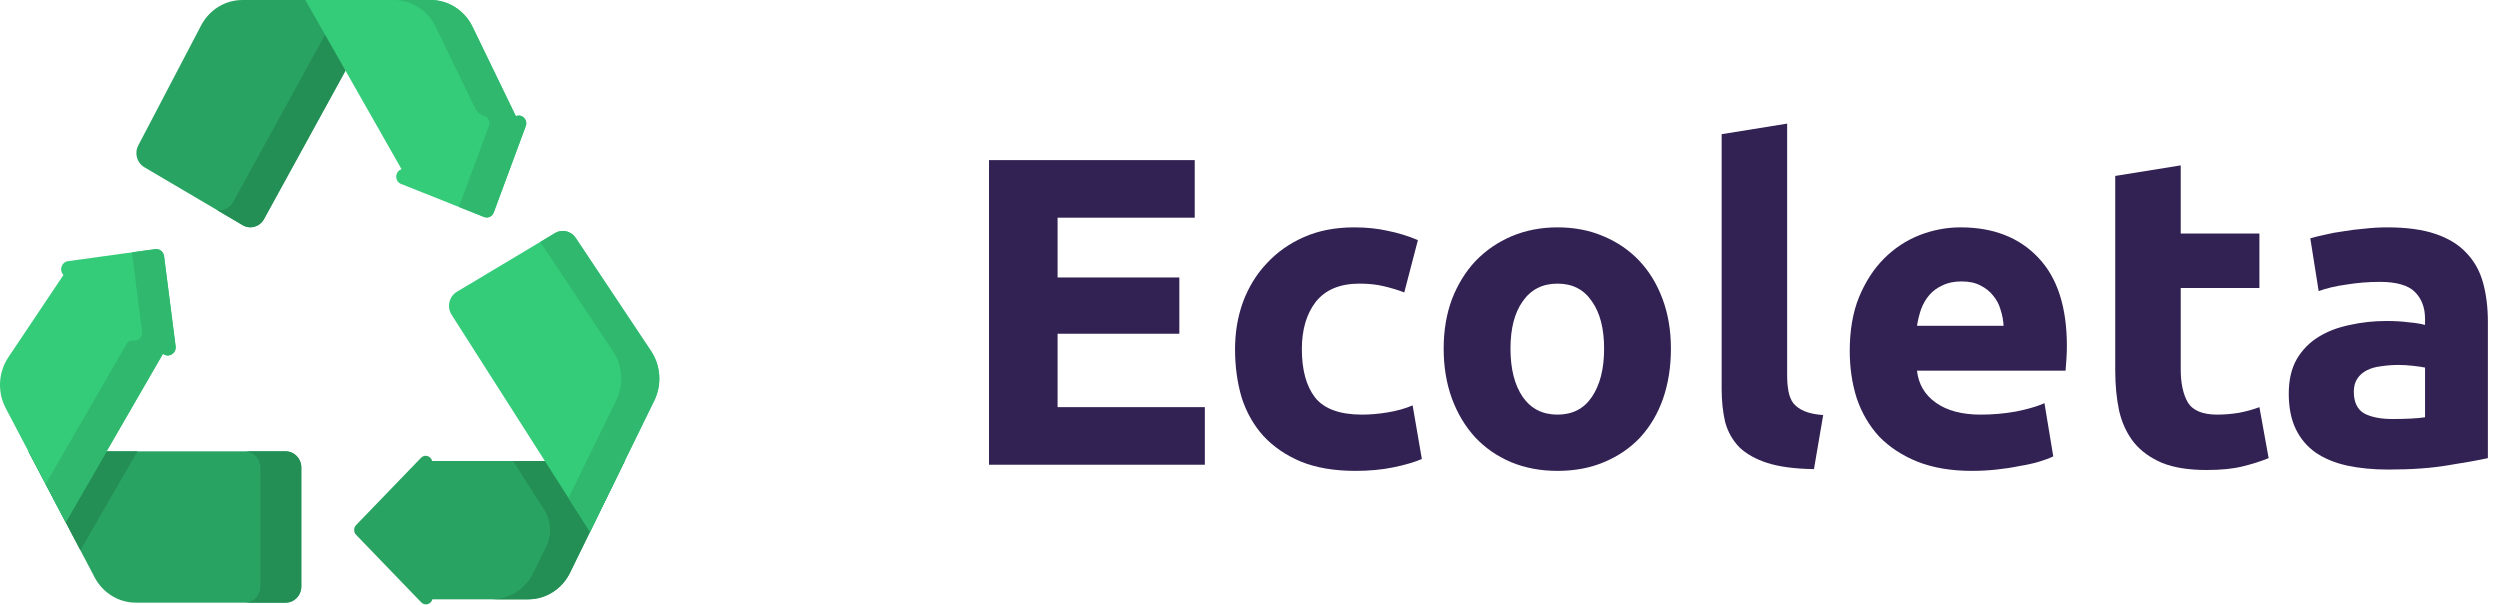
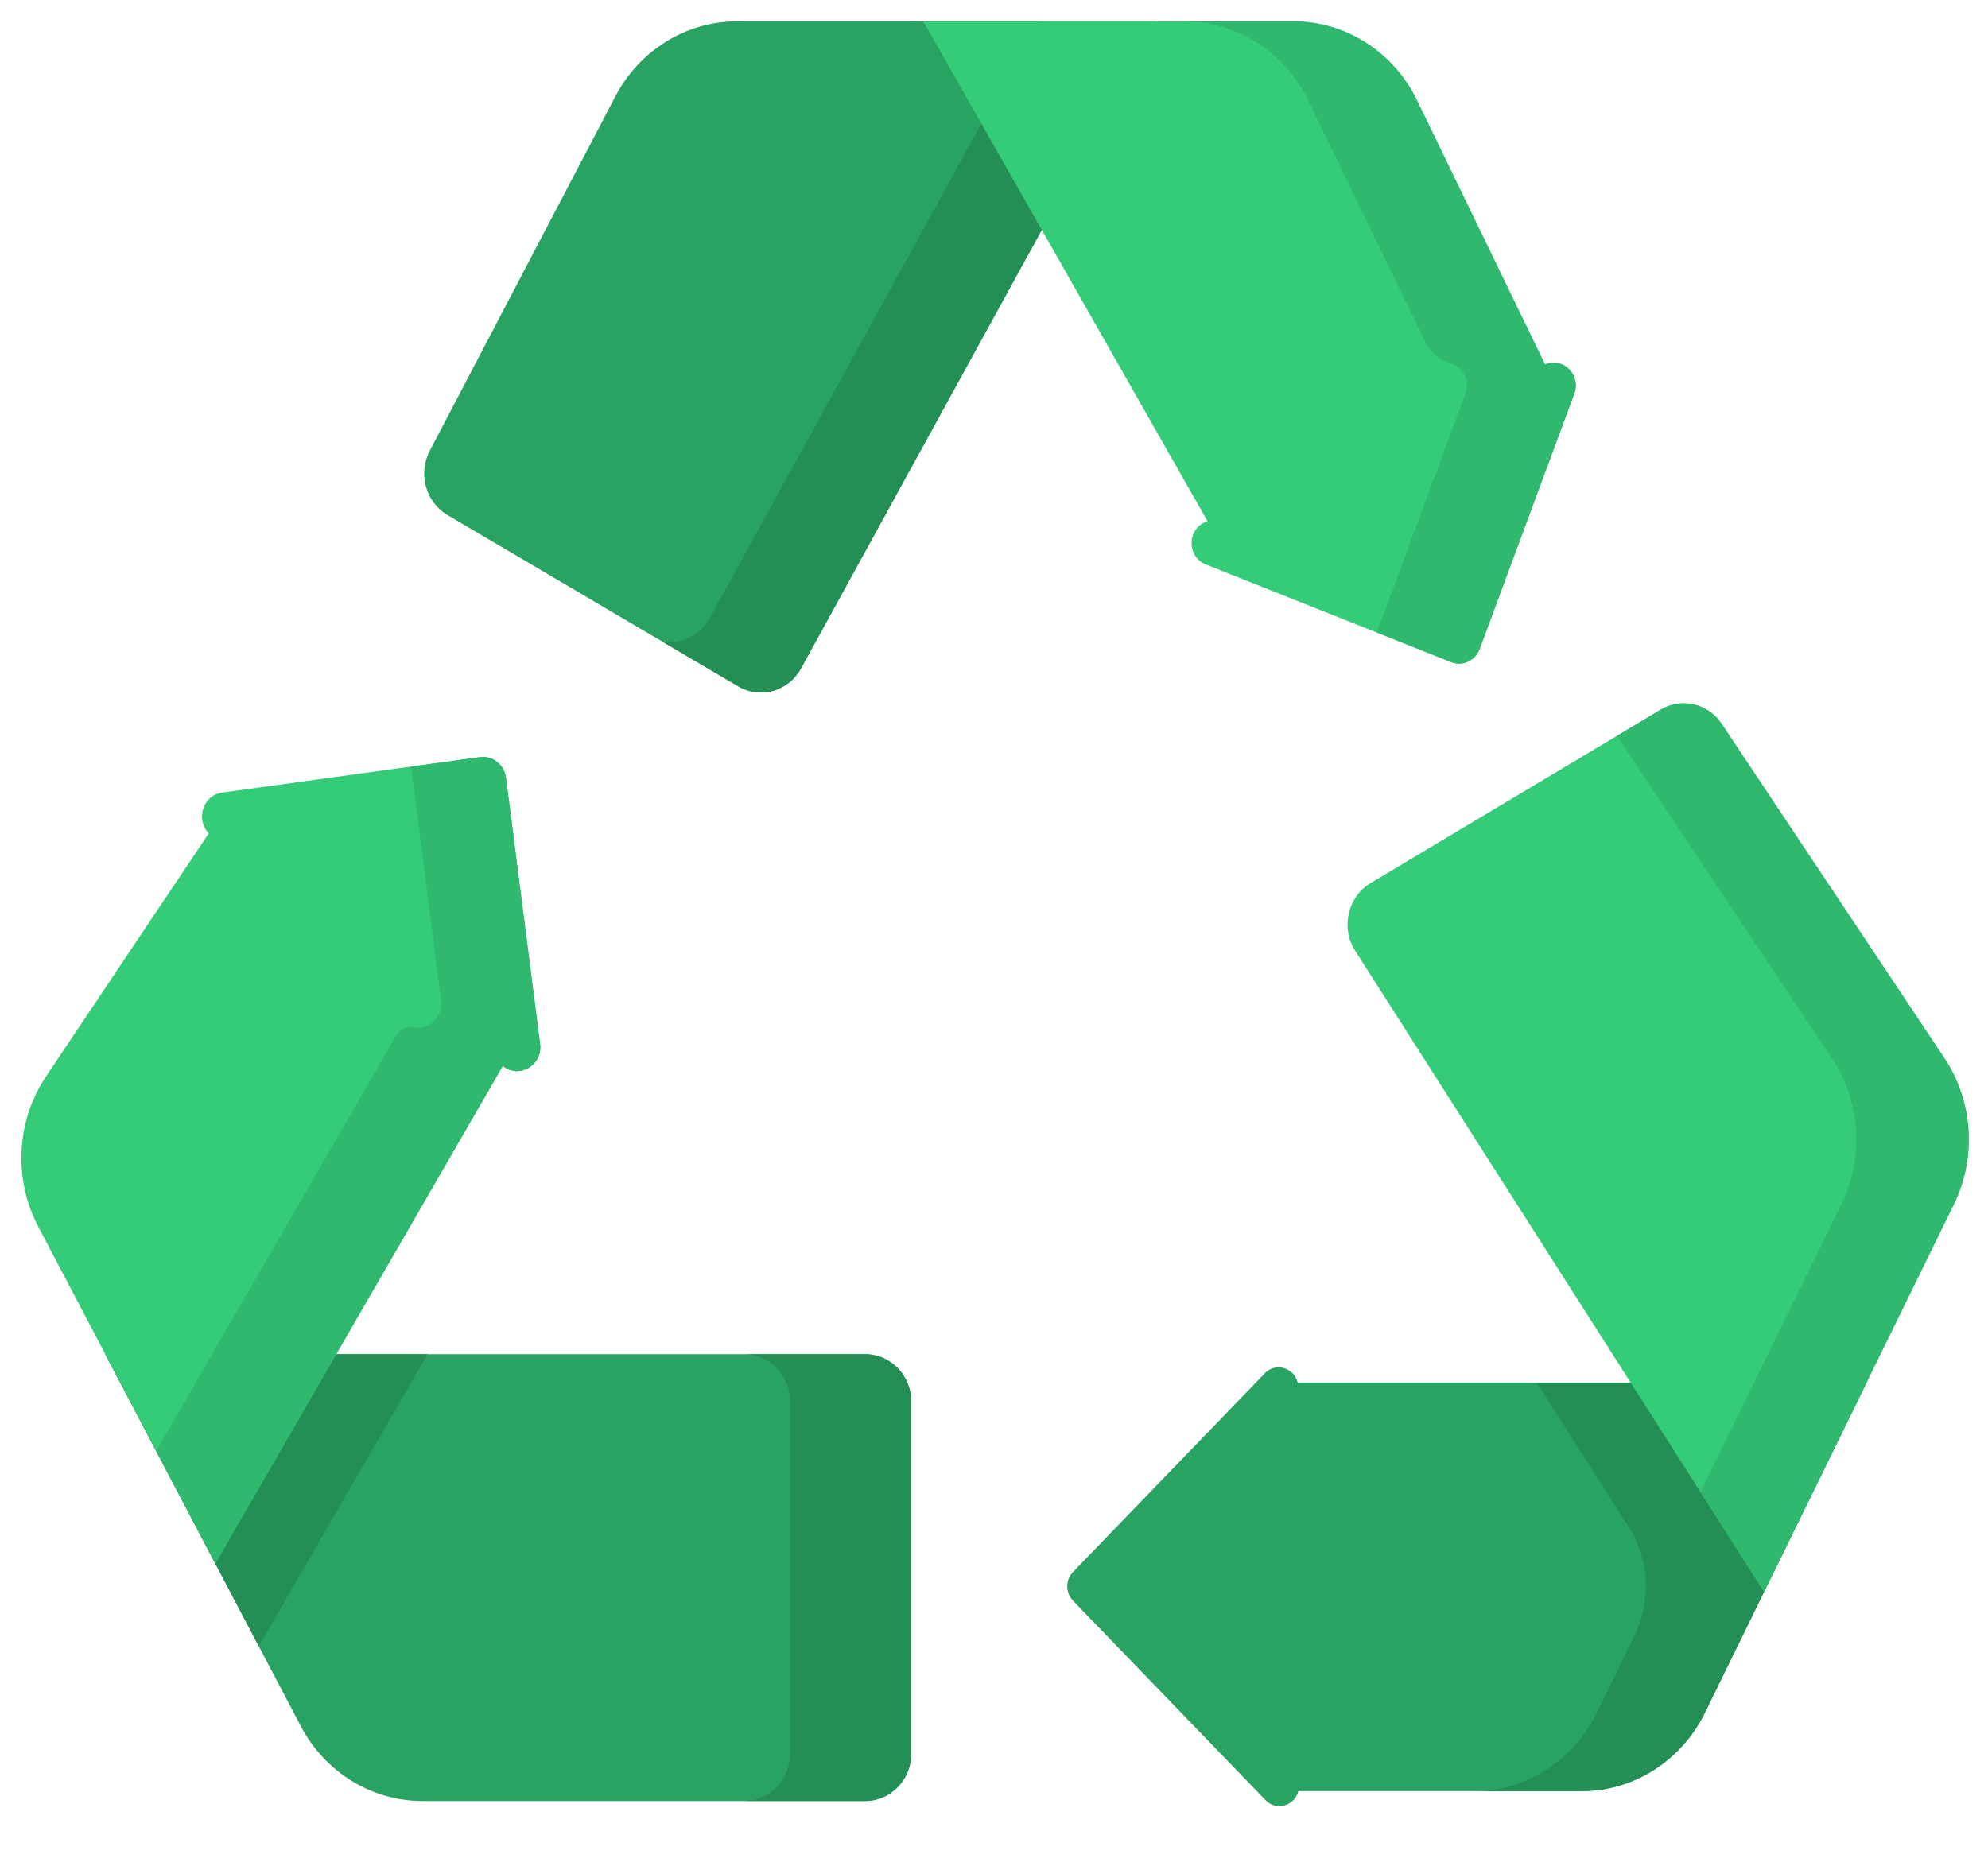
- <svg xmlns="http://www.w3.org/2000/svg" width="182" height="44" viewBox="0 0 182 44" fill="none">
-   <path d="M72 33.832V11.656H86.976V15.848H76.992V20.2H85.856V24.296H76.992V29.64H87.712V33.832H72Z" fill="#322153" />
-   <path d="M89.911 25.416C89.911 24.2 90.103 23.059 90.487 21.992C90.893 20.904 91.469 19.965 92.215 19.176C92.962 18.365 93.869 17.725 94.935 17.256C96.002 16.787 97.218 16.552 98.583 16.552C99.479 16.552 100.301 16.637 101.047 16.808C101.794 16.957 102.519 17.181 103.223 17.48L102.231 21.288C101.783 21.117 101.293 20.968 100.759 20.84C100.226 20.712 99.629 20.648 98.967 20.648C97.559 20.648 96.503 21.085 95.799 21.96C95.117 22.835 94.775 23.987 94.775 25.416C94.775 26.931 95.095 28.104 95.735 28.936C96.397 29.768 97.538 30.184 99.159 30.184C99.735 30.184 100.354 30.131 101.015 30.024C101.677 29.917 102.285 29.747 102.839 29.512L103.511 33.416C102.957 33.651 102.263 33.853 101.431 34.024C100.599 34.195 99.682 34.28 98.679 34.28C97.143 34.28 95.821 34.056 94.711 33.608C93.602 33.139 92.685 32.509 91.959 31.72C91.255 30.931 90.733 30.003 90.391 28.936C90.071 27.848 89.911 26.675 89.911 25.416Z" fill="#322153" />
-   <path d="M121.643 25.384C121.643 26.707 121.451 27.923 121.067 29.032C120.683 30.12 120.128 31.059 119.403 31.848C118.677 32.616 117.803 33.213 116.779 33.64C115.776 34.067 114.645 34.28 113.387 34.28C112.149 34.28 111.019 34.067 109.995 33.64C108.992 33.213 108.128 32.616 107.403 31.848C106.677 31.059 106.112 30.12 105.707 29.032C105.301 27.923 105.099 26.707 105.099 25.384C105.099 24.061 105.301 22.856 105.707 21.768C106.133 20.68 106.709 19.752 107.435 18.984C108.181 18.216 109.056 17.619 110.059 17.192C111.083 16.765 112.192 16.552 113.387 16.552C114.603 16.552 115.712 16.765 116.715 17.192C117.739 17.619 118.613 18.216 119.339 18.984C120.064 19.752 120.629 20.68 121.035 21.768C121.44 22.856 121.643 24.061 121.643 25.384ZM116.779 25.384C116.779 23.912 116.48 22.76 115.883 21.928C115.307 21.075 114.475 20.648 113.387 20.648C112.299 20.648 111.456 21.075 110.859 21.928C110.261 22.76 109.963 23.912 109.963 25.384C109.963 26.856 110.261 28.029 110.859 28.904C111.456 29.757 112.299 30.184 113.387 30.184C114.475 30.184 115.307 29.757 115.883 28.904C116.48 28.029 116.779 26.856 116.779 25.384Z" fill="#322153" />
-   <path d="M132.056 34.152C130.67 34.131 129.539 33.981 128.664 33.704C127.811 33.427 127.128 33.043 126.616 32.552C126.126 32.04 125.784 31.432 125.592 30.728C125.422 30.003 125.336 29.192 125.336 28.296V9.768L130.104 9V27.336C130.104 27.763 130.136 28.147 130.2 28.488C130.264 28.829 130.382 29.117 130.552 29.352C130.744 29.587 131.011 29.779 131.352 29.928C131.694 30.077 132.152 30.173 132.728 30.216L132.056 34.152Z" fill="#322153" />
-   <path d="M134.661 25.544C134.661 24.051 134.885 22.749 135.333 21.64C135.803 20.509 136.411 19.571 137.157 18.824C137.904 18.077 138.757 17.512 139.717 17.128C140.699 16.744 141.701 16.552 142.725 16.552C145.115 16.552 147.003 17.288 148.389 18.76C149.776 20.211 150.469 22.355 150.469 25.192C150.469 25.469 150.459 25.779 150.437 26.12C150.416 26.44 150.395 26.728 150.373 26.984H139.557C139.664 27.965 140.123 28.744 140.933 29.32C141.744 29.896 142.832 30.184 144.197 30.184C145.072 30.184 145.925 30.109 146.757 29.96C147.611 29.789 148.304 29.587 148.837 29.352L149.477 33.224C149.221 33.352 148.88 33.48 148.453 33.608C148.027 33.736 147.547 33.843 147.013 33.928C146.501 34.035 145.947 34.12 145.349 34.184C144.752 34.248 144.155 34.28 143.557 34.28C142.043 34.28 140.72 34.056 139.589 33.608C138.48 33.16 137.552 32.552 136.805 31.784C136.08 30.995 135.536 30.067 135.173 29C134.832 27.933 134.661 26.781 134.661 25.544ZM145.861 23.72C145.84 23.315 145.765 22.92 145.637 22.536C145.531 22.152 145.349 21.811 145.093 21.512C144.859 21.213 144.549 20.968 144.165 20.776C143.803 20.584 143.344 20.488 142.789 20.488C142.256 20.488 141.797 20.584 141.413 20.776C141.029 20.947 140.709 21.181 140.453 21.48C140.197 21.779 139.995 22.131 139.845 22.536C139.717 22.92 139.621 23.315 139.557 23.72H145.861Z" fill="#322153" />
-   <path d="M153.989 12.808L158.757 12.04V17H164.485V20.968H158.757V26.888C158.757 27.891 158.927 28.691 159.269 29.288C159.631 29.885 160.346 30.184 161.413 30.184C161.925 30.184 162.447 30.141 162.981 30.056C163.535 29.949 164.037 29.811 164.485 29.64L165.157 33.352C164.581 33.587 163.941 33.789 163.237 33.96C162.533 34.131 161.669 34.216 160.645 34.216C159.343 34.216 158.266 34.045 157.413 33.704C156.559 33.341 155.877 32.851 155.365 32.232C154.853 31.592 154.49 30.824 154.277 29.928C154.085 29.032 153.989 28.04 153.989 26.952V12.808Z" fill="#322153" />
-   <path d="M174.174 30.504C174.644 30.504 175.092 30.493 175.519 30.472C175.945 30.451 176.286 30.419 176.543 30.376V26.76C176.351 26.717 176.062 26.675 175.678 26.632C175.294 26.589 174.942 26.568 174.622 26.568C174.174 26.568 173.748 26.6 173.342 26.664C172.958 26.707 172.617 26.803 172.318 26.952C172.02 27.101 171.785 27.304 171.615 27.56C171.444 27.816 171.358 28.136 171.358 28.52C171.358 29.267 171.604 29.789 172.094 30.088C172.606 30.365 173.3 30.504 174.174 30.504ZM173.79 16.552C175.198 16.552 176.372 16.712 177.311 17.032C178.249 17.352 178.996 17.811 179.55 18.408C180.126 19.005 180.532 19.731 180.767 20.584C181.001 21.437 181.118 22.387 181.118 23.432V33.352C180.436 33.501 179.487 33.672 178.271 33.864C177.054 34.077 175.582 34.184 173.854 34.184C172.767 34.184 171.775 34.088 170.879 33.896C170.004 33.704 169.246 33.395 168.606 32.968C167.966 32.52 167.476 31.944 167.134 31.24C166.793 30.536 166.622 29.672 166.622 28.648C166.622 27.667 166.814 26.835 167.199 26.152C167.604 25.469 168.137 24.925 168.799 24.52C169.46 24.115 170.217 23.827 171.071 23.656C171.924 23.464 172.809 23.368 173.727 23.368C174.345 23.368 174.889 23.4 175.358 23.464C175.849 23.507 176.244 23.571 176.543 23.656V23.208C176.543 22.397 176.297 21.747 175.807 21.256C175.316 20.765 174.463 20.52 173.246 20.52C172.436 20.52 171.636 20.584 170.846 20.712C170.057 20.819 169.374 20.979 168.799 21.192L168.19 17.352C168.468 17.267 168.809 17.181 169.215 17.096C169.641 16.989 170.1 16.904 170.59 16.84C171.081 16.755 171.593 16.691 172.127 16.648C172.681 16.584 173.236 16.552 173.79 16.552Z" fill="#322153" />
-   <path d="M14.642 1.85L10.067 10.586C9.772 11.15 9.966 11.855 10.505 12.172L17.668 16.392C18.214 16.714 18.908 16.516 19.218 15.95L27.974 0.001H17.64C16.389 0.001 15.239 0.71 14.642 1.85Z" fill="#29A361" />
-   <path d="M27.974 0L19.218 15.95C18.907 16.515 18.214 16.714 17.668 16.392L15.798 15.291C16.254 15.367 16.728 15.15 16.97 14.71L25.047 0H27.974Z" fill="#248F55" />
-   <path d="M37.555 8.459L34.4 1.949C33.821 0.755 32.641 0.001 31.351 0.001H22.228L29.233 12.317C29.21 12.327 29.187 12.338 29.164 12.349C28.723 12.554 28.741 13.209 29.192 13.389L35.241 15.796C35.521 15.908 35.836 15.762 35.943 15.472L38.275 9.18C38.447 8.714 37.995 8.265 37.555 8.459Z" fill="#34CB79" />
-   <path d="M38.275 9.179L35.943 15.472C35.836 15.763 35.521 15.908 35.241 15.796L33.41 15.067L35.592 9.179C35.716 8.845 35.518 8.52 35.234 8.435C34.963 8.353 34.732 8.17 34.606 7.909L31.716 1.949C31.138 0.755 29.959 0 28.669 0H31.351C32.641 0 33.82 0.755 34.399 1.949L37.555 8.459C37.995 8.265 38.447 8.714 38.275 9.179Z" fill="#2FB86E" />
-   <path d="M31.459 33.559C31.374 33.198 30.924 33.043 30.65 33.328L25.922 38.227C25.734 38.422 25.734 38.739 25.922 38.934L30.668 43.853C30.941 44.135 31.386 43.984 31.476 43.629H38.455C39.74 43.629 40.916 42.881 41.497 41.693L45.479 33.559H31.459V33.559Z" fill="#29A361" />
-   <path d="M37.351 33.559L39.614 37.108C40.125 37.91 40.182 38.935 39.762 39.793L38.831 41.694C38.251 42.881 37.075 43.629 35.79 43.629H38.455C39.739 43.629 40.916 42.881 41.497 41.694L45.479 33.559H37.351V33.559Z" fill="#248F55" />
-   <path d="M21.935 42.694V34.036C21.935 33.385 21.426 32.857 20.798 32.857H2.068L6.888 42.028C7.486 43.165 8.635 43.872 9.884 43.872H20.798C21.426 43.872 21.935 43.345 21.935 42.694Z" fill="#29A361" />
-   <path d="M10.011 32.858L5.852 40.057L2.068 32.858H10.011Z" fill="#248F55" />
-   <path d="M21.935 34.036V42.694C21.935 43.345 21.426 43.872 20.798 43.872H17.815C18.443 43.872 18.952 43.345 18.952 42.694V34.036C18.952 33.385 18.443 32.858 17.815 32.858H20.798C21.426 32.858 21.935 33.385 21.935 34.036Z" fill="#248F55" />
-   <path d="M12.785 25.207L11.944 18.647C11.902 18.323 11.615 18.095 11.302 18.138L4.948 19.013C4.469 19.079 4.291 19.682 4.619 20.018L0.609 26.008C-0.127 27.106 -0.201 28.54 0.416 29.714L4.78 38.017L11.865 25.751C11.868 25.753 11.87 25.755 11.873 25.757C12.277 26.075 12.851 25.728 12.785 25.207Z" fill="#34CB79" />
-   <path d="M11.873 25.757C11.87 25.755 11.868 25.753 11.866 25.751L4.78 38.016L3.322 35.244L9.09 25.259L9.25 24.982C9.337 24.83 9.508 24.765 9.675 24.798C9.676 24.799 9.677 24.799 9.678 24.799C10.033 24.865 10.398 24.558 10.344 24.136L9.605 18.371L11.302 18.138C11.614 18.095 11.902 18.323 11.944 18.646L12.785 25.207C12.852 25.729 12.277 26.075 11.873 25.757Z" fill="#2FB86E" />
-   <path d="M47.396 25.557L41.91 17.32C41.574 16.814 40.919 16.662 40.406 16.968L33.257 21.244C32.69 21.583 32.516 22.348 32.877 22.914L42.955 38.715L47.631 29.164C48.197 28.008 48.106 26.624 47.396 25.557Z" fill="#34CB79" />
-   <path d="M47.63 29.165L42.954 38.715L41.386 36.255L44.857 29.164C45.423 28.008 45.333 26.624 44.622 25.557L39.331 17.612L40.406 16.969C40.919 16.661 41.574 16.814 41.91 17.32L47.396 25.557C48.107 26.624 48.196 28.009 47.63 29.165Z" fill="#2FB86E" />
+ <svg xmlns="http://www.w3.org/2000/svg" width="49" height="46" fill="none">
+   <g>
+     <path d="m15.168,2.376l-4.575,8.736c-0.295,0.564 -0.101,1.269 0.438,1.586l7.163,4.22c0.546,0.322 1.24,0.124 1.55,-0.442l8.756,-15.95l-10.334,0c-1.251,0 -2.401,0.71 -2.998,1.849z" fill="#29A361" id="svg_8" />
+     <path d="m28.5,0.526l-8.756,15.95c-0.311,0.565 -1.004,0.764 -1.55,0.442l-1.87,-1.101c0.456,0.076 0.93,-0.141 1.171,-0.581l8.077,-14.71l2.927,0z" fill="#248F55" id="svg_9" />
+     <path d="m38.081,8.986l-3.155,-6.51c-0.579,-1.194 -1.758,-1.948 -3.048,-1.948l-9.123,0l7.005,12.316c-0.023,0.011 -0.046,0.021 -0.069,0.032c-0.441,0.205 -0.423,0.861 0.029,1.04l6.049,2.407c0.28,0.112 0.595,-0.034 0.702,-0.324l2.332,-6.293c0.172,-0.465 -0.28,-0.915 -0.72,-0.72z" fill="#34CB79" id="svg_10" />
+     <path d="m38.801,9.705l-2.332,6.293c-0.107,0.291 -0.422,0.436 -0.702,0.324l-1.83,-0.729l2.182,-5.888c0.124,-0.334 -0.074,-0.659 -0.358,-0.744c-0.271,-0.081 -0.502,-0.265 -0.628,-0.526l-2.889,-5.96c-0.579,-1.194 -1.758,-1.949 -3.048,-1.949l2.683,0c1.289,0 2.469,0.755 3.048,1.949l3.155,6.511c0.441,-0.194 0.892,0.254 0.721,0.72z" fill="#2FB86E" id="svg_11" />
+     <path d="m31.986,34.086c-0.085,-0.361 -0.535,-0.516 -0.81,-0.232l-4.728,4.899c-0.189,0.196 -0.189,0.512 0,0.708l4.746,4.918c0.273,0.283 0.718,0.132 0.808,-0.224l6.979,0c1.285,0 2.461,-0.748 3.042,-1.936l3.982,-8.134l-14.02,0l0,0z" fill="#29A361" id="svg_12" />
+     <path d="m37.877,34.086l2.263,3.549c0.512,0.802 0.568,1.827 0.148,2.685l-0.931,1.901c-0.58,1.187 -1.757,1.936 -3.041,1.936l2.665,0c1.284,0 2.461,-0.749 3.042,-1.936l3.982,-8.134l-8.128,0l0,-0z" fill="#248F55" id="svg_13" />
+     <path d="m22.462,43.22l0,-8.658c0,-0.651 -0.509,-1.178 -1.137,-1.178l-18.73,0l4.82,9.171c0.597,1.137 1.747,1.844 2.996,1.844l10.915,0c0.628,0 1.137,-0.527 1.137,-1.178z" fill="#29A361" id="svg_14" />
+     <path d="m10.538,33.384l-4.16,7.199l-3.784,-7.199l7.944,0z" fill="#248F55" id="svg_15" />
+     <path d="m22.461,34.562l0,8.659c0,0.651 -0.509,1.178 -1.137,1.178l-2.983,0c0.628,0 1.137,-0.527 1.137,-1.178l0,-8.659c0,-0.651 -0.509,-1.178 -1.137,-1.178l2.983,0c0.628,-0 1.137,0.527 1.137,1.178z" fill="#248F55" id="svg_16" />
+     <path d="m13.311,25.733l-0.841,-6.56c-0.042,-0.324 -0.329,-0.552 -0.641,-0.509l-6.354,0.875c-0.478,0.066 -0.657,0.669 -0.329,1.005l-4.01,5.99c-0.735,1.098 -0.81,2.532 -0.193,3.706l4.364,8.303l7.086,-12.266c0.003,0.002 0.005,0.004 0.007,0.006c0.404,0.318 0.979,-0.028 0.912,-0.55z" fill="#34CB79" id="svg_17" />
+     <path d="m12.399,26.283c-0.002,-0.002 -0.005,-0.004 -0.007,-0.006l-7.086,12.266l-1.457,-2.772l5.768,-9.985l0.16,-0.277c0.087,-0.151 0.258,-0.217 0.426,-0.183c0.001,0 0.002,0 0.003,0.001c0.356,0.066 0.72,-0.241 0.666,-0.663l-0.739,-5.765l1.697,-0.233c0.313,-0.043 0.601,0.185 0.642,0.508l0.841,6.561c0.067,0.521 -0.508,0.868 -0.912,0.549z" fill="#2FB86E" id="svg_18" />
+     <path d="m47.922,26.083l-5.486,-8.237c-0.336,-0.505 -0.991,-0.658 -1.504,-0.351l-7.149,4.275c-0.567,0.339 -0.742,1.104 -0.38,1.67l10.078,15.801l4.676,-9.551c0.566,-1.156 0.476,-2.54 -0.235,-3.607z" fill="#34CB79" id="svg_19" />
+     <path d="m48.157,29.691l-4.676,9.55l-1.568,-2.46l3.471,-7.09c0.566,-1.156 0.476,-2.54 -0.235,-3.607l-5.292,-7.945l1.076,-0.644c0.513,-0.307 1.168,-0.154 1.504,0.351l5.486,8.237c0.711,1.067 0.8,2.451 0.235,3.607z" fill="#2FB86E" id="svg_20" />
+   </g>
</svg>
